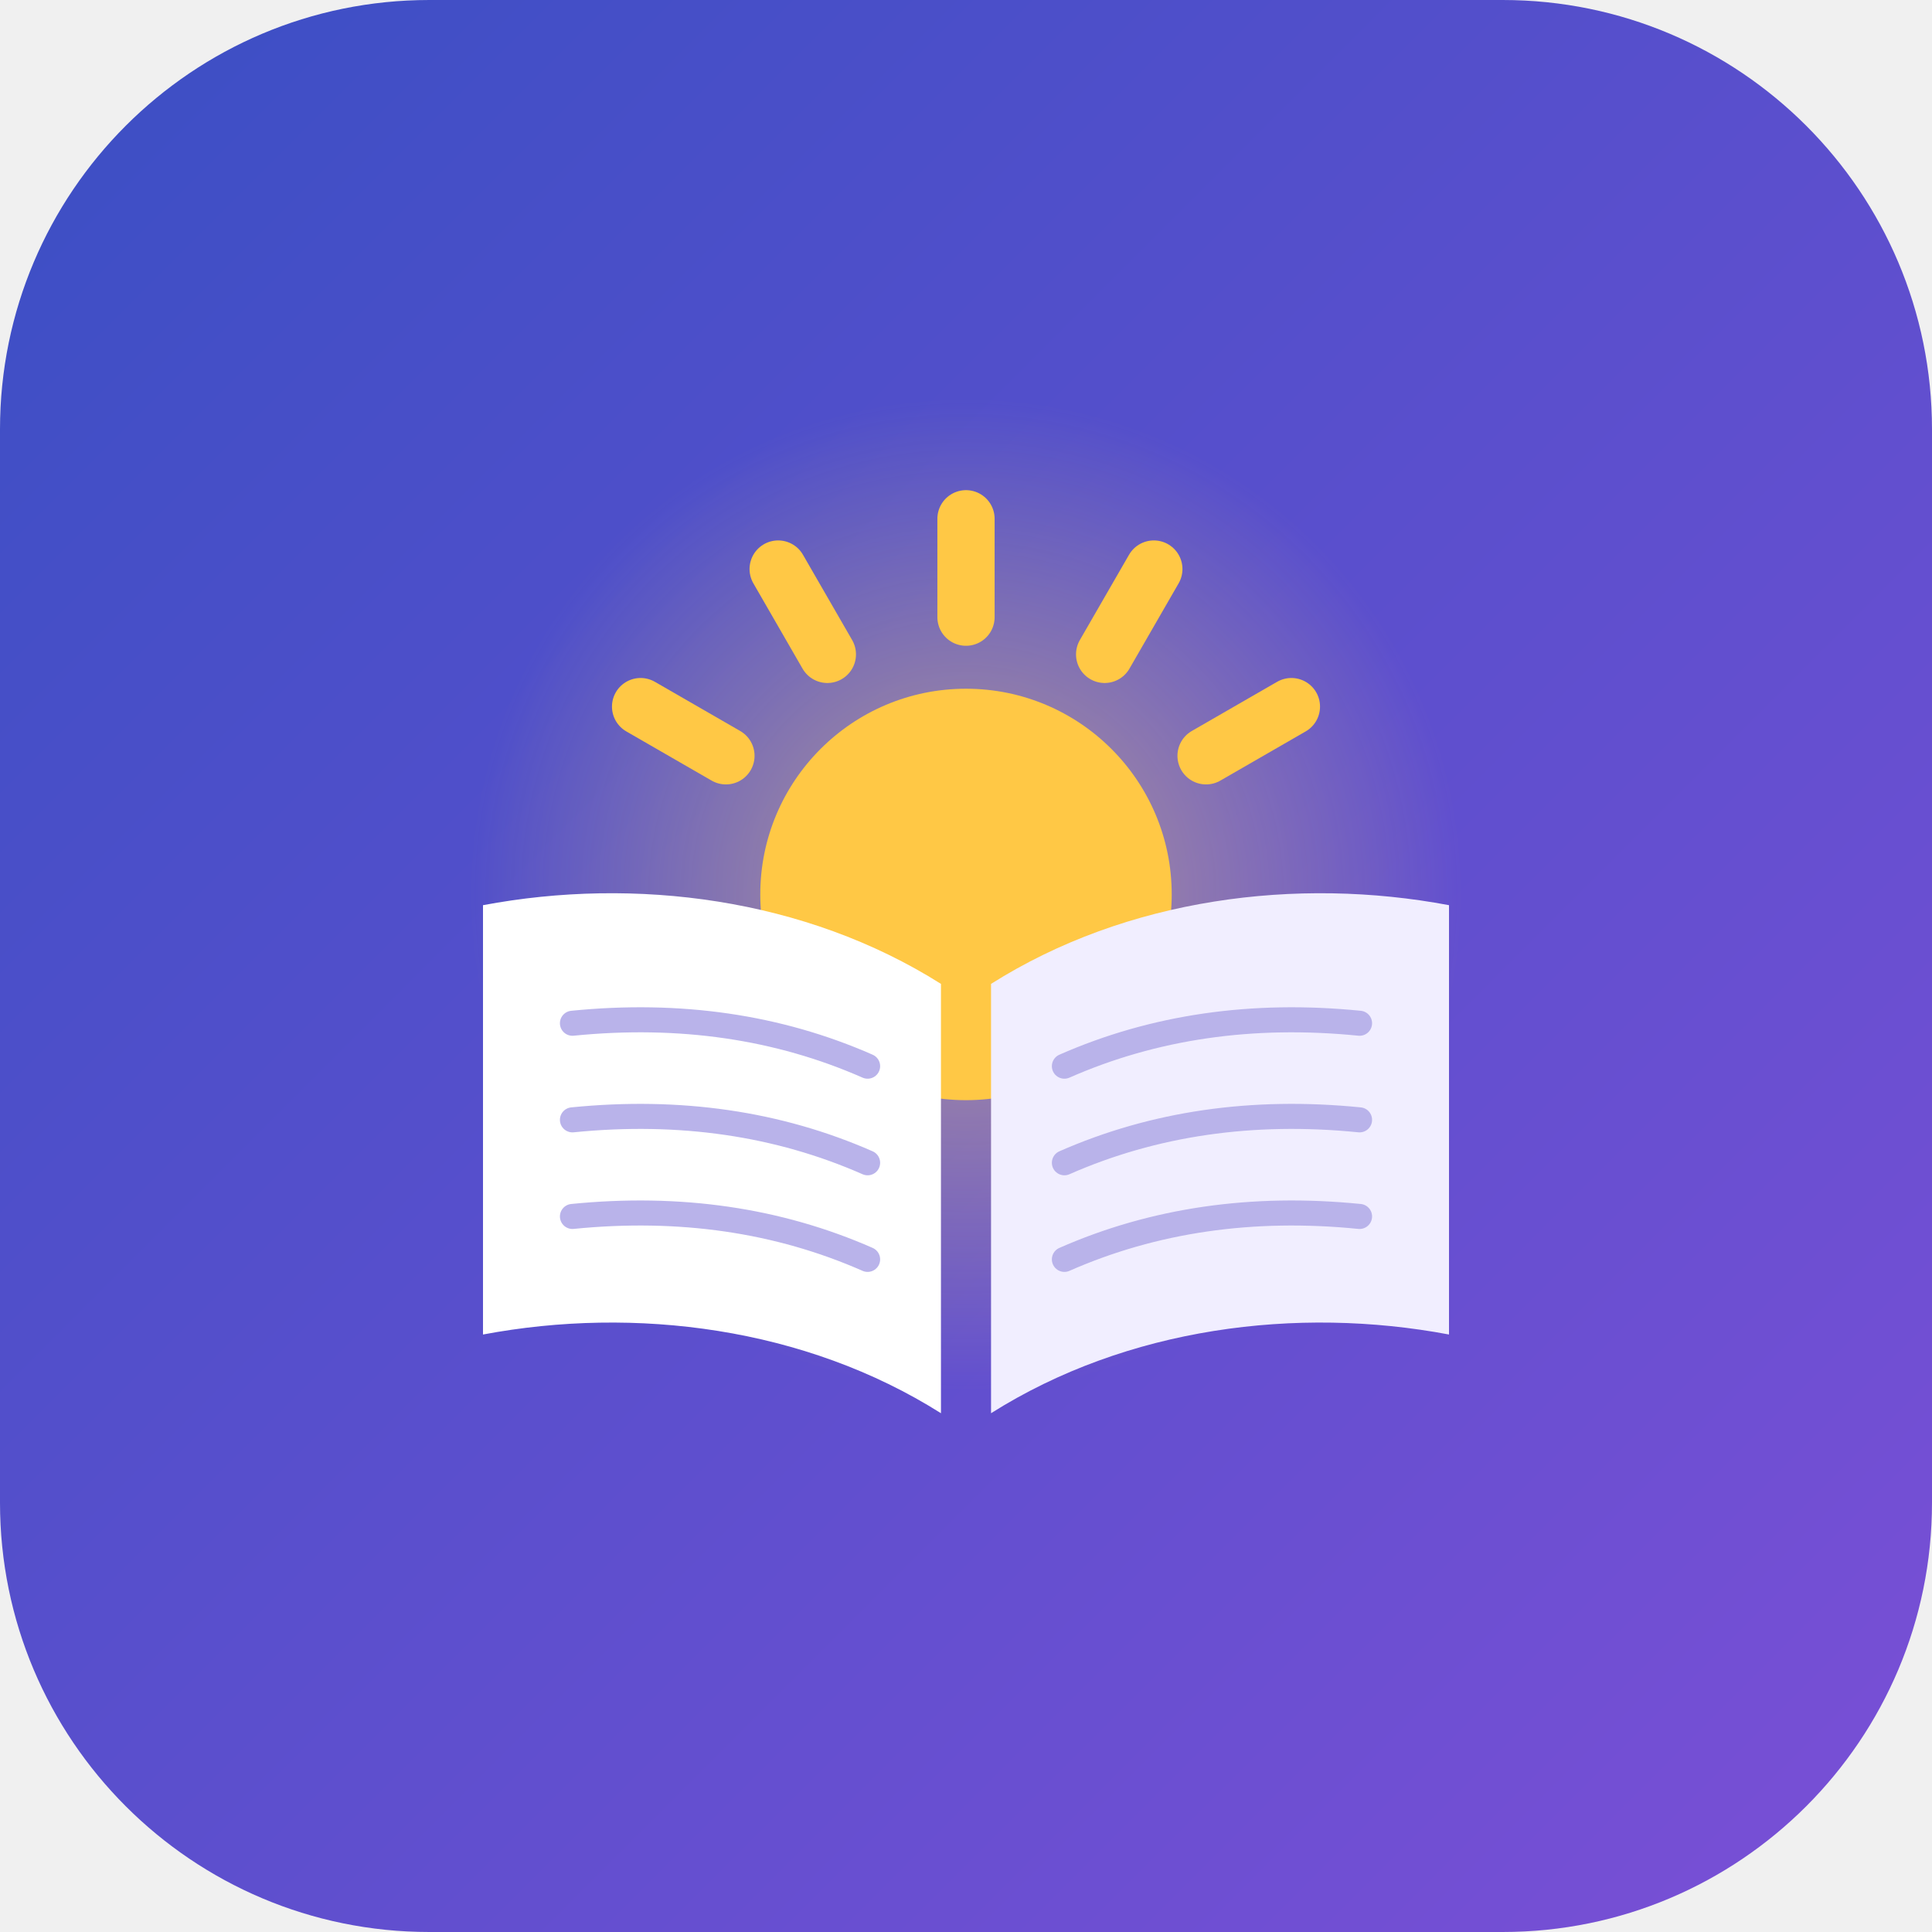
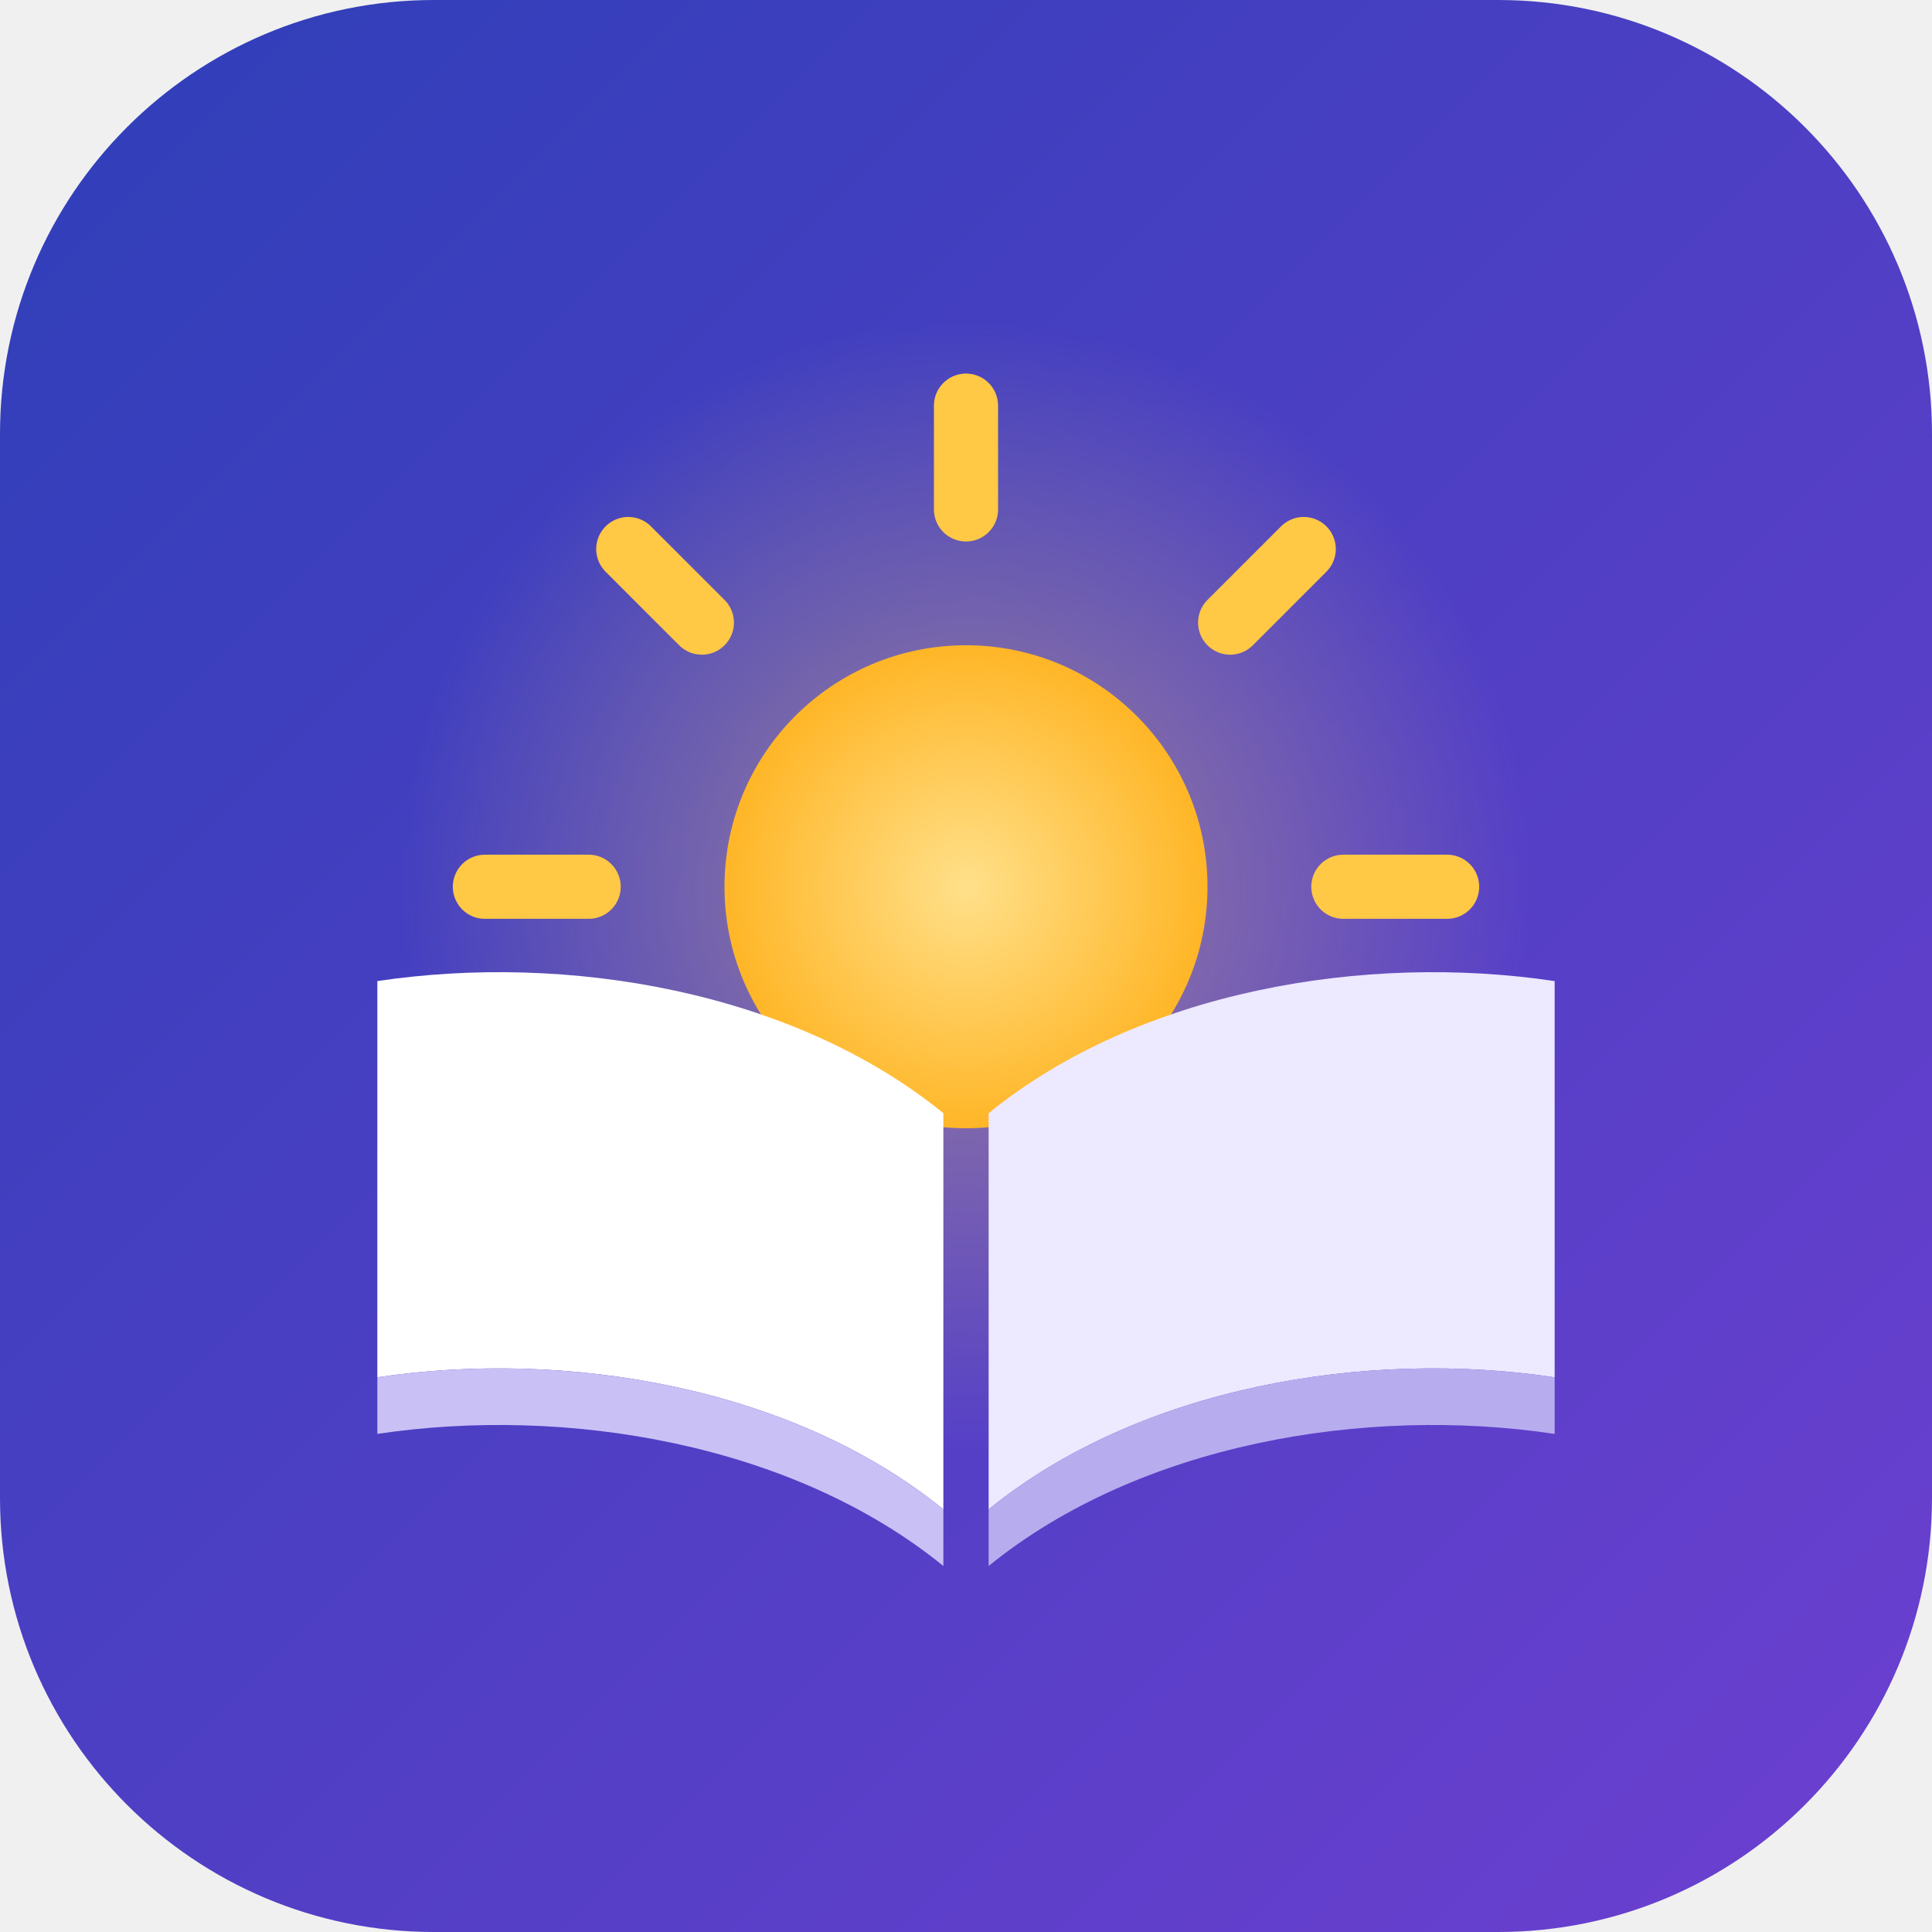
- <svg xmlns="http://www.w3.org/2000/svg" viewBox="0 0 108 108">
+ <svg xmlns="http://www.w3.org/2000/svg" viewBox="0 0 1024 1024">
  <defs>
-     <linearGradient id="g" x1="0" y1="0" x2="1" y2="1">
-       <stop offset="0" stop-color="#3A4FC4" />
-       <stop offset="1" stop-color="#7B4FD6" />
+     <linearGradient id="bg" x1="0" y1="0" x2="1" y2="1">
+       <stop offset="0" stop-color="#2E3FB8" />
+       <stop offset="1" stop-color="#6D3FD0" />
    </linearGradient>
-     <radialGradient id="glow" cx="0.5" cy="0.5" r="0.5">
-       <stop offset="0" stop-color="#FFD56B" stop-opacity="0.55" />
+     <radialGradient id="sun" cx="512" cy="470" r="128" gradientUnits="userSpaceOnUse">
+       <stop offset="0" stop-color="#FFE08A" />
+       <stop offset="1" stop-color="#FFB627" />
+     </radialGradient>
+     <radialGradient id="halo" cx="512" cy="470" r="300" gradientUnits="userSpaceOnUse">
+       <stop offset="0" stop-color="#FFD56B" stop-opacity="0.45" />
      <stop offset="1" stop-color="#FFD56B" stop-opacity="0" />
    </radialGradient>
  </defs>
-   <rect width="108" height="108" rx="24" fill="url(#g)" />
-   <circle cx="54" cy="50" r="28" fill="url(#glow)" />
-   <circle cx="54" cy="50" r="11.5" fill="#FFC845" />
-   <path d="M40.58,42.25 L35.81,39.50" stroke="#FFC845" stroke-width="3.2" stroke-linecap="round" />
-   <path d="M46.25,36.58 L43.50,31.81" stroke="#FFC845" stroke-width="3.2" stroke-linecap="round" />
-   <path d="M54.00,34.50 L54.00,29.00" stroke="#FFC845" stroke-width="3.2" stroke-linecap="round" />
-   <path d="M61.75,36.58 L64.50,31.81" stroke="#FFC845" stroke-width="3.2" stroke-linecap="round" />
-   <path d="M67.42,42.25 L72.19,39.50" stroke="#FFC845" stroke-width="3.2" stroke-linecap="round" />
-   <path d="M52.6,79 C45,74.2 35.5,73 27,74.6 L27,50.6 C35.5,49 45,50.2 52.6,55 Z" fill="#FFFFFF" />
-   <path d="M55.4,79 C63,74.2 72.5,73 81,74.6 L81,50.6 C72.5,49 63,50.2 55.4,55 Z" fill="#F1EEFF" />
-   <path d="M32,57.2 C38,56.6 43.5,57.4 48.5,59.6" stroke="#B9B3EA" stroke-width="1.4" fill="none" stroke-linecap="round" />
-   <path d="M32,62.6 C38,62 43.5,62.8 48.5,65" stroke="#B9B3EA" stroke-width="1.4" fill="none" stroke-linecap="round" />
-   <path d="M32,68 C38,67.4 43.5,68.2 48.5,70.4" stroke="#B9B3EA" stroke-width="1.4" fill="none" stroke-linecap="round" />
-   <path d="M76,57.2 C70,56.6 64.5,57.4 59.5,59.6" stroke="#B9B3EA" stroke-width="1.4" fill="none" stroke-linecap="round" />
-   <path d="M76,62.6 C70,62 64.5,62.8 59.5,65" stroke="#B9B3EA" stroke-width="1.4" fill="none" stroke-linecap="round" />
-   <path d="M76,68 C70,67.4 64.5,68.2 59.5,70.4" stroke="#B9B3EA" stroke-width="1.4" fill="none" stroke-linecap="round" />
+   <rect width="1024" height="1024" rx="230" fill="url(#bg)" />
+   <circle cx="512" cy="470" r="300" fill="url(#halo)" />
+   <circle cx="512" cy="470" r="128" fill="url(#sun)" />
+   <path d="M512,270 L512,215" stroke="#FFC845" stroke-width="34" stroke-linecap="round" />
+   <path d="M372,330 L333,291" stroke="#FFC845" stroke-width="34" stroke-linecap="round" />
+   <path d="M652,330 L691,291" stroke="#FFC845" stroke-width="34" stroke-linecap="round" />
+   <path d="M312,470 L257,470" stroke="#FFC845" stroke-width="34" stroke-linecap="round" />
+   <path d="M712,470 L767,470" stroke="#FFC845" stroke-width="34" stroke-linecap="round" />
+   <path d="M500,800 C420,735 300,715 200,730 L200,520 C300,505 420,525 500,590 Z" fill="#FFFFFF" />
+   <path d="M524,800 C604,735 724,715 824,730 L824,520 C724,505 604,525 524,590 Z" fill="#EDE9FF" />
+   <path d="M500,800 C420,735 300,715 200,730 L200,760 C300,745 420,765 500,830 Z" fill="#C9C0F5" />
+   <path d="M524,800 C604,735 724,715 824,730 L824,760 C724,745 604,765 524,830 Z" fill="#B7ADEE" />
</svg>
